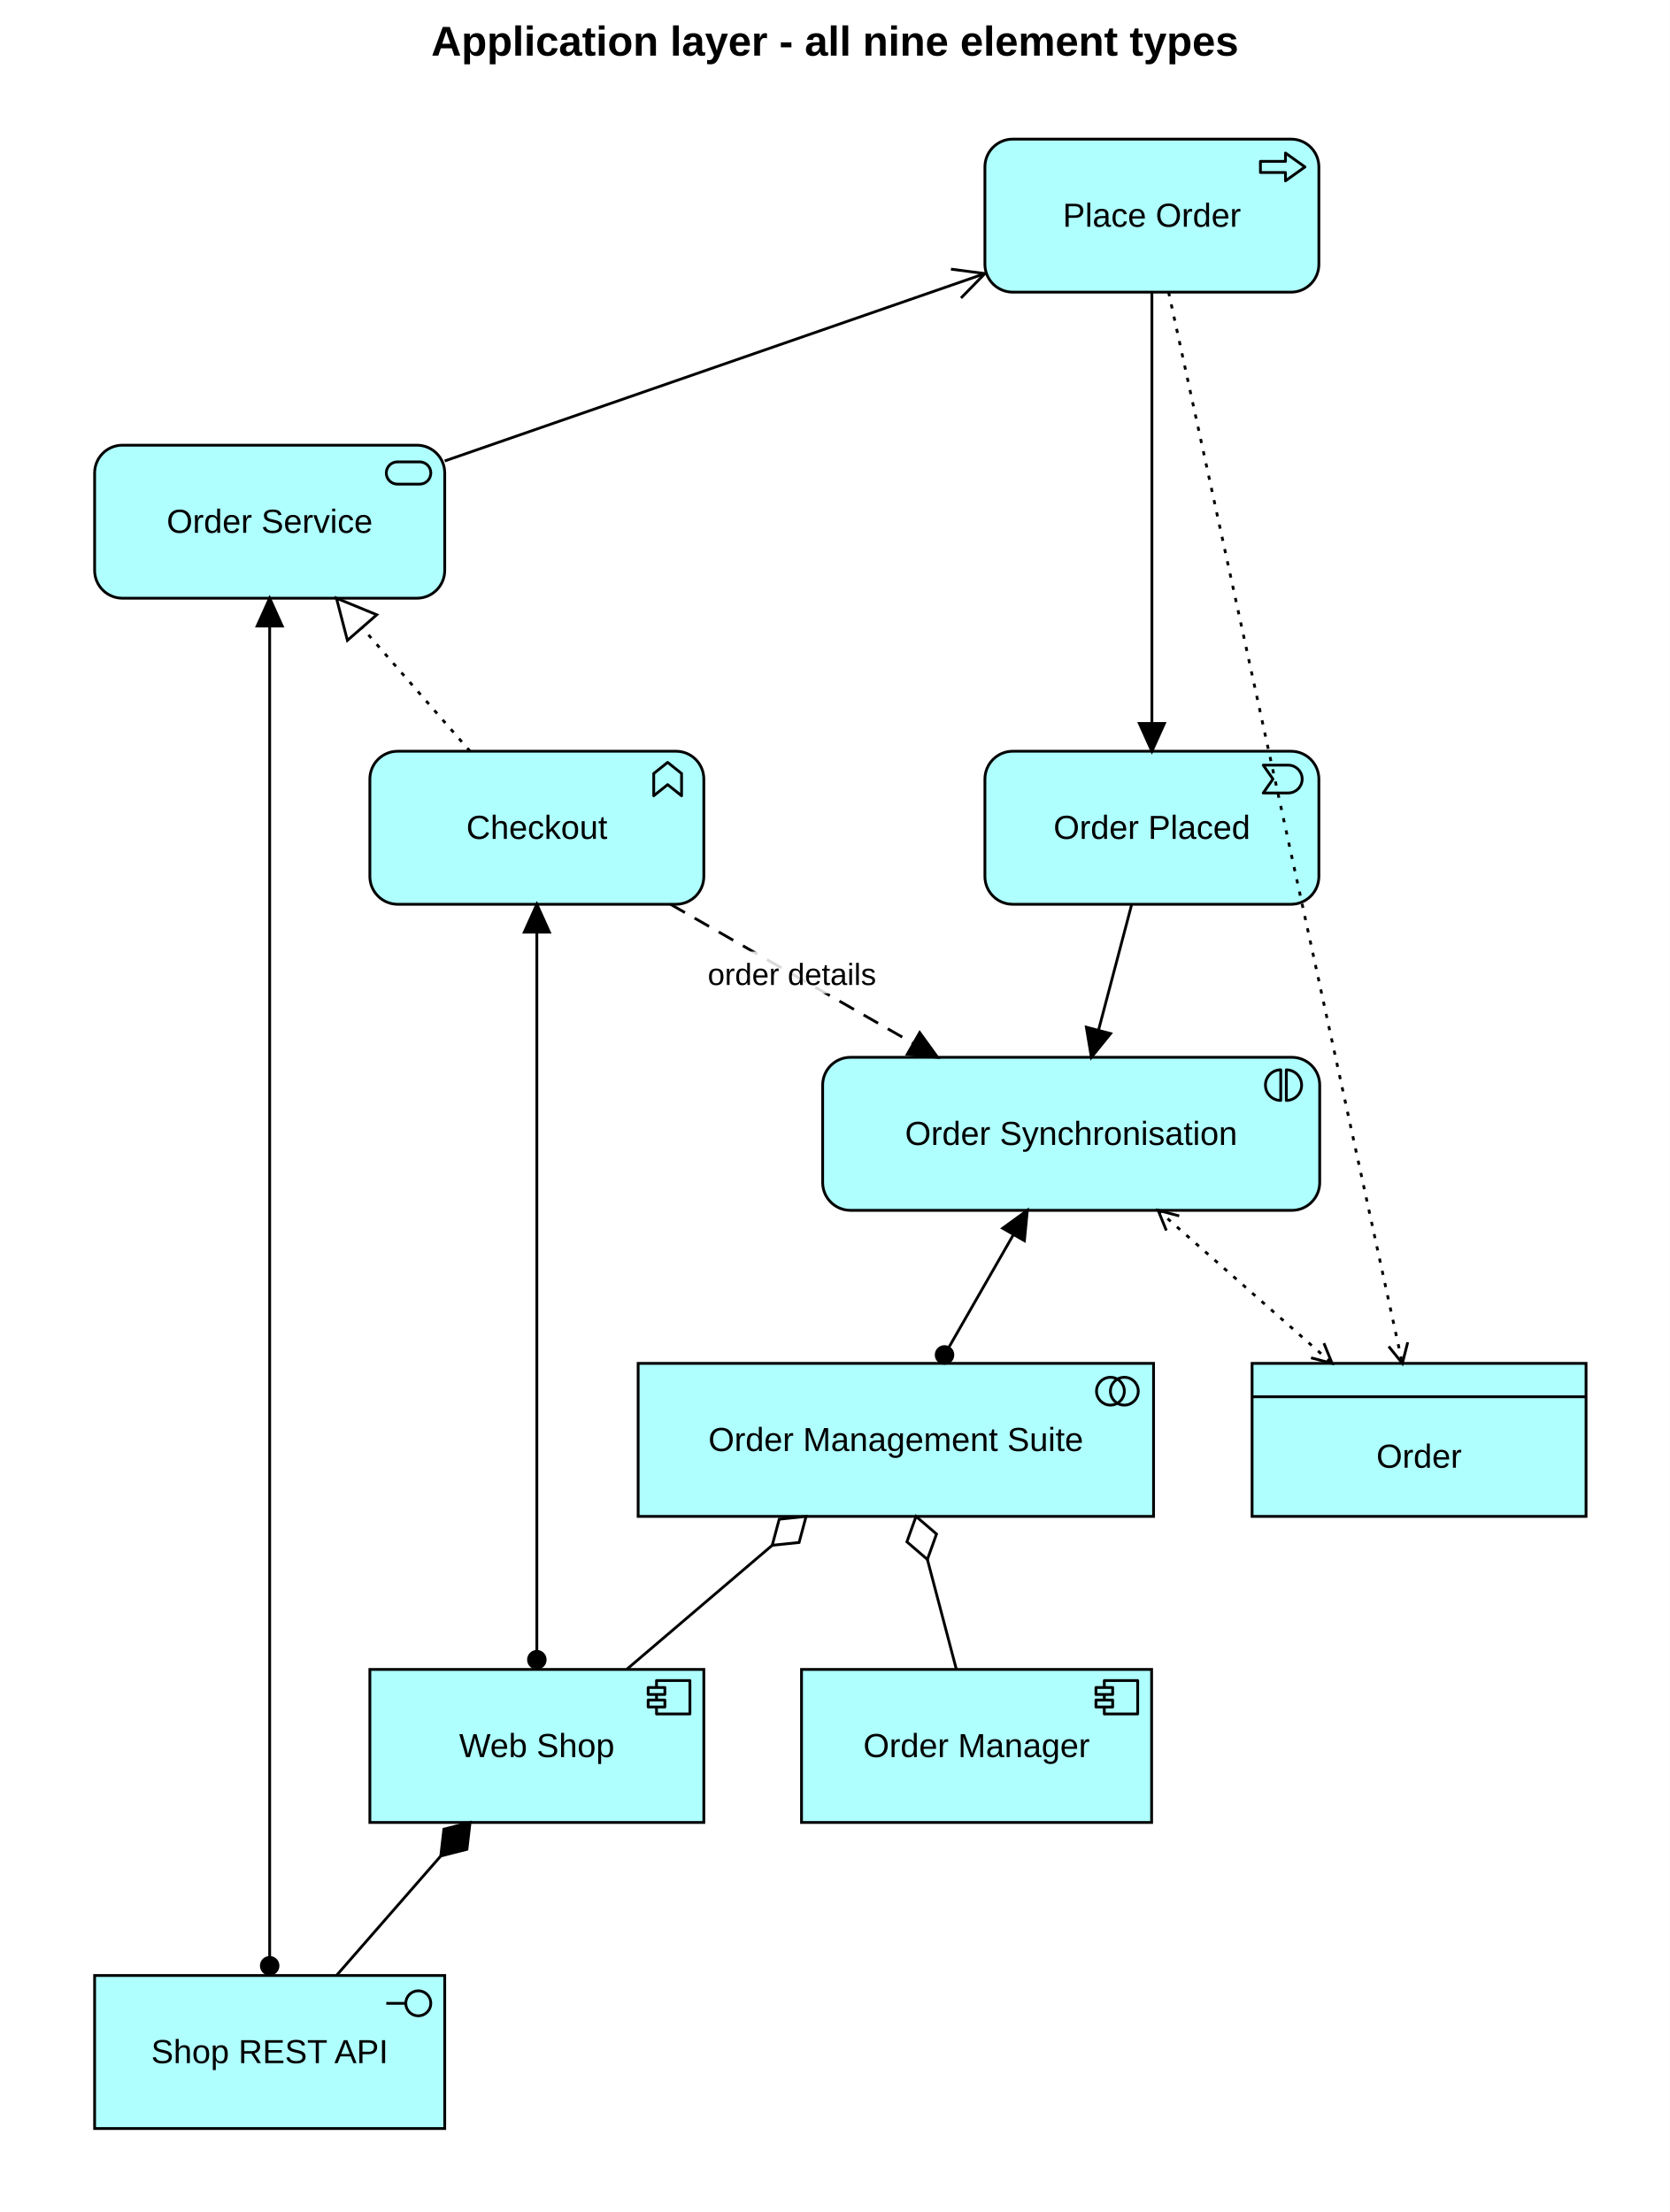
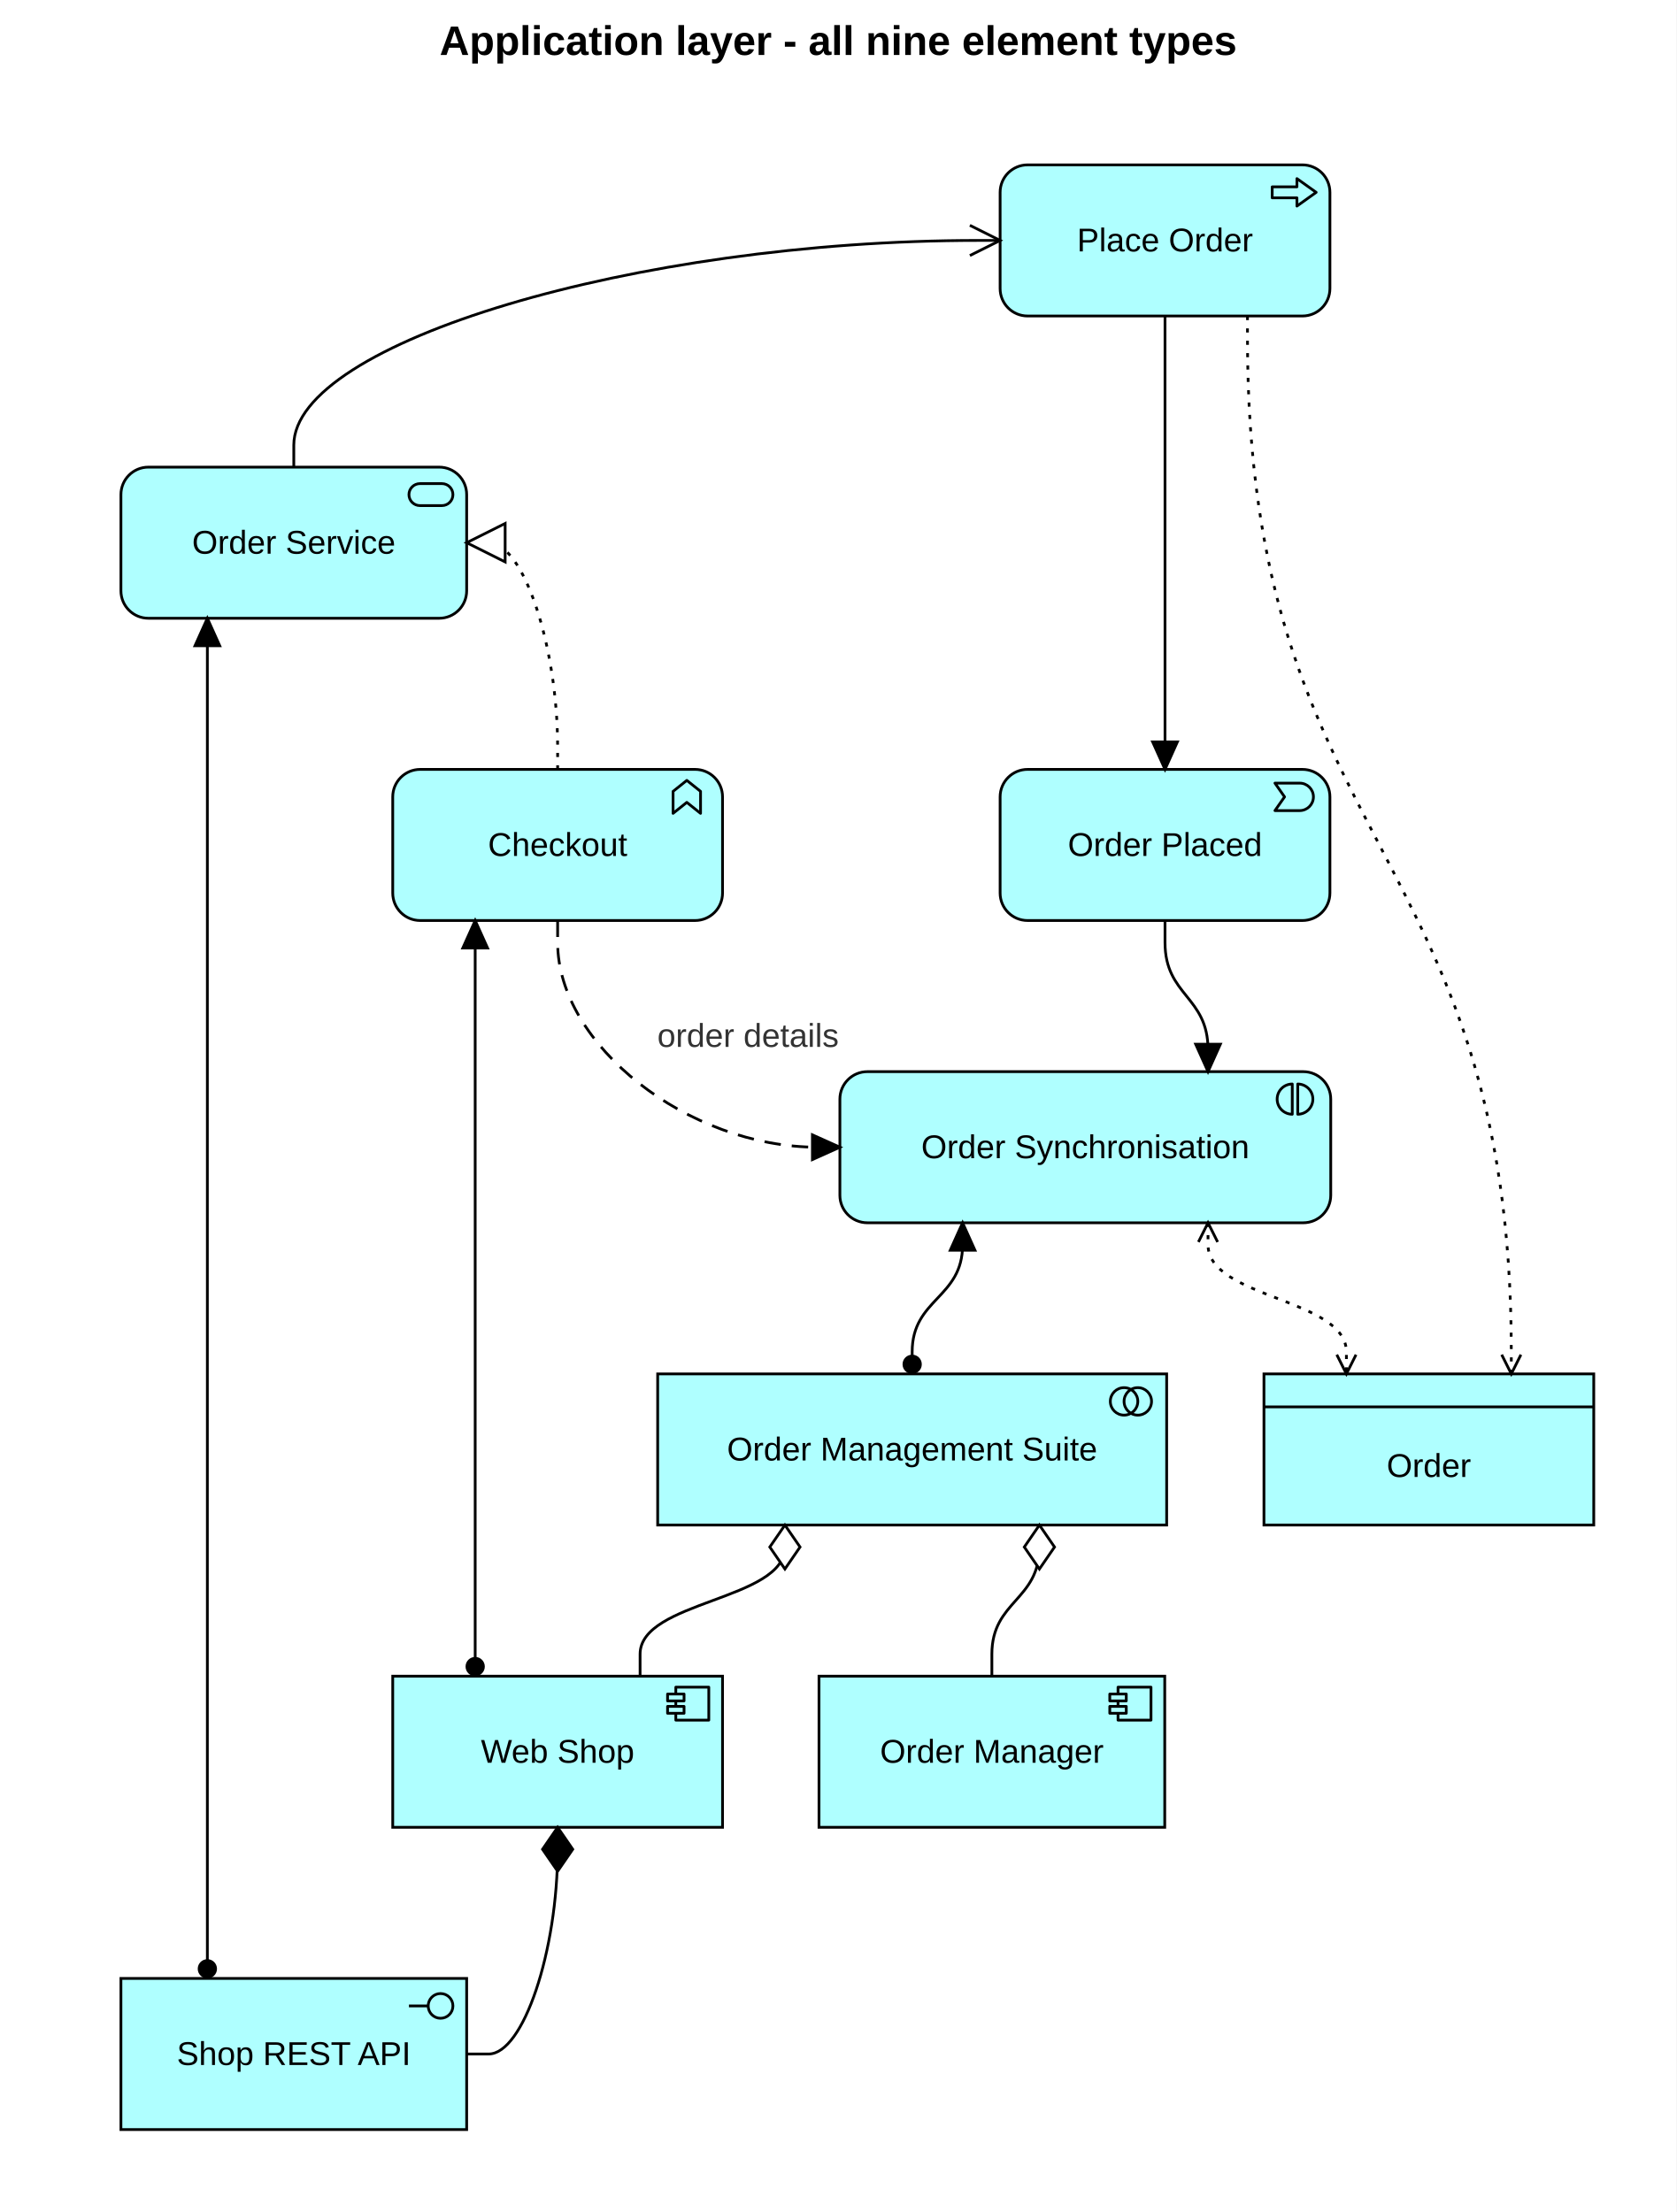
- <svg xmlns="http://www.w3.org/2000/svg" width="600" height="795" viewBox="0 0 600 795" font-family="Arial, Helvetica, sans-serif" font-size="12">
-   <rect x="0" y="0" width="600" height="795" fill="#ffffff" />
-   <text x="300" y="20" text-anchor="middle" font-size="15" font-weight="bold">Application layer - all nine element types</text>
-   <g transform="translate(0,30)">
+ <svg xmlns="http://www.w3.org/2000/svg" width="610" height="805" viewBox="0 0 610 805" font-family="Arial, Helvetica, sans-serif" font-size="12">
+   <rect x="0" y="0" width="610" height="805" fill="#ffffff" />
+   <text x="305" y="20" text-anchor="middle" font-size="15" font-weight="bold">Application layer - all nine element types</text>
+   <g transform="translate(10,40)">
    <g class="element application-collaboration" data-id="orderSuite">
      <rect fill="#AFFFFF" stroke="#000000" stroke-width="1" x="229.3" y="460" width="185.2" height="55" rx="0" ry="0" />
      <g stroke="#000" stroke-width="1" stroke-linejoin="round" fill="none">
        <circle cx="399" cy="470" r="5" />
        <circle cx="404" cy="470" r="5" />
      </g>
      <text x="321.9" y="491.5" text-anchor="middle">Order Management Suite</text>
    </g>
    <g class="element application-component" data-id="webShop">
      <rect fill="#AFFFFF" stroke="#000000" stroke-width="1" x="132.9" y="570" width="120" height="55" rx="0" ry="0" />
      <g stroke="#000" stroke-width="1" stroke-linejoin="round" fill="#AFFFFF">
        <rect x="235.9" y="574" width="12" height="12" />
        <rect x="232.9" y="576.5" width="6" height="2.5" />
        <rect x="232.9" y="581" width="6" height="2.5" />
      </g>
      <text x="192.9" y="601.5" text-anchor="middle">Web Shop</text>
    </g>
    <g class="element application-component" data-id="orderMgr">
      <rect fill="#AFFFFF" stroke="#000000" stroke-width="1" x="288" y="570" width="125.8" height="55" rx="0" ry="0" />
      <g stroke="#000" stroke-width="1" stroke-linejoin="round" fill="#AFFFFF">
        <rect x="396.8" y="574" width="12" height="12" />
        <rect x="393.8" y="576.5" width="6" height="2.5" />
        <rect x="393.8" y="581" width="6" height="2.5" />
      </g>
      <text x="350.9" y="601.5" text-anchor="middle">Order Manager</text>
    </g>
    <g class="element application-interface" data-id="shopApi">
      <rect fill="#AFFFFF" stroke="#000000" stroke-width="1" x="34" y="680" width="125.8" height="55" rx="0" ry="0" />
      <g stroke="#000" stroke-width="1" stroke-linejoin="round" fill="none">
        <line x1="138.8" y1="690" x2="145.8" y2="690" />
        <circle cx="150.3" cy="690" r="4.5" />
      </g>
      <text x="96.9" y="711.5" text-anchor="middle">Shop REST API</text>
    </g>
    <g class="element application-function" data-id="checkout">
      <rect fill="#AFFFFF" stroke="#000000" stroke-width="1" x="132.9" y="240" width="120" height="55" rx="10" ry="10" />
      <path stroke="#000" stroke-width="1" stroke-linejoin="round" fill="none" d="M234.9,248 L239.9,244 L244.9,248 L244.9,256 L239.9,252 L234.9,256 Z" />
      <text x="192.9" y="271.5" text-anchor="middle">Checkout</text>
    </g>
    <g class="element application-interaction" data-id="orderSync">
      <rect fill="#AFFFFF" stroke="#000000" stroke-width="1" x="295.6" y="350" width="178.6" height="55" rx="10" ry="10" />
      <g stroke="#000" stroke-width="1" stroke-linejoin="round" fill="none">
        <path d="M460.2,354.5 A5.5,5.5 0 0 0 460.2,365.5 Z" />
        <path d="M462.2,354.5 A5.5,5.5 0 0 1 462.2,365.5 Z" />
      </g>
      <text x="384.9" y="381.5" text-anchor="middle">Order Synchronisation</text>
    </g>
    <g class="element application-process" data-id="placeOrder">
      <rect fill="#AFFFFF" stroke="#000000" stroke-width="1" x="353.9" y="20" width="120" height="55" rx="10" ry="10" />
      <path stroke="#000" stroke-width="1" stroke-linejoin="round" fill="none" d="M452.9,28 H461.9 V25 L468.9,30 L461.9,35 V32 H452.9 Z" />
      <text x="413.9" y="51.5" text-anchor="middle">Place Order</text>
    </g>
    <g class="element application-event" data-id="orderPlaced">
      <rect fill="#AFFFFF" stroke="#000000" stroke-width="1" x="353.9" y="240" width="120" height="55" rx="10" ry="10" />
      <path stroke="#000" stroke-width="1" stroke-linejoin="round" fill="none" d="M453.9,245 H462.9 A5,5 0 0 1 462.9,255 H453.9 L457.4,250 Z" />
      <text x="413.9" y="271.5" text-anchor="middle">Order Placed</text>
    </g>
    <g class="element application-service" data-id="orderSvc">
      <rect fill="#AFFFFF" stroke="#000000" stroke-width="1" x="34" y="130" width="125.8" height="55" rx="10" ry="10" />
      <rect stroke="#000" stroke-width="1" stroke-linejoin="round" fill="none" x="138.8" y="136" width="16" height="8" rx="4" ry="4" />
      <text x="96.9" y="161.5" text-anchor="middle">Order Service</text>
    </g>
    <g class="element data-object" data-id="order">
      <rect fill="#AFFFFF" stroke="#000000" stroke-width="1" x="449.9" y="460" width="120" height="55" />
      <line stroke="#000000" stroke-width="1" x1="449.9" y1="472" x2="569.9" y2="472" />
      <text x="509.9" y="497.5" text-anchor="middle">Order</text>
    </g>
    <g class="relationship aggregation" data-source="orderSuite" data-target="webShop">
-       <path d="M277.48,525.38 L225.15,570" fill="none" stroke="#000" stroke-width="1" />
-       <path d="M289.65,515 L287.13,524.38 L277.48,525.38 L279.99,516.01 Z" fill="#fff" stroke="#000" stroke-width="1" />
+       <path d="M275.6,515L275.6,523C275.6,542.5 222.9,542.5 222.9,562L222.9,570" fill="none" stroke="#000" stroke-width="1" />
+       <path d="M275.6,515 L281.1,523 L275.6,531 L270.1,523 Z" fill="#fff" stroke="#000" stroke-width="1" />
    </g>
    <g class="relationship aggregation" data-source="orderSuite" data-target="orderMgr">
-       <path d="M333.23,530.47 L343.65,570" fill="none" stroke="#000" stroke-width="1" />
-       <path d="M329.15,515 L336.51,521.33 L333.23,530.47 L325.87,524.14 Z" fill="#fff" stroke="#000" stroke-width="1" />
+       <path d="M368.2,515L368.2,523C368.2,542.5 350.9,542.5 350.9,562L350.9,570" fill="none" stroke="#000" stroke-width="1" />
+       <path d="M368.2,515 L373.7,523 L368.2,531 L362.7,523 Z" fill="#fff" stroke="#000" stroke-width="1" />
    </g>
    <g class="relationship assignment" data-source="orderSuite" data-target="orderSync">
-       <path d="M339.39,456.96 L364.18,413.68" fill="none" stroke="#000" stroke-width="1" />
-       <circle cx="339.39" cy="456.96" r="3.5" fill="#000" />
-       <path d="M369.15,405 L368.09,415.91 L360.28,411.44 Z" fill="#000" stroke="#000" stroke-width="1" />
+       <path d="M321.9,460L321.9,452C321.9,432.5 340.25,432.5 340.25,413L340.25,405" fill="none" stroke="#000" stroke-width="1" />
+       <circle cx="321.9" cy="456.5" r="3.5" fill="#000" />
+       <path d="M340.25,405 L344.75,415 L335.75,415 Z" fill="#000" stroke="#000" stroke-width="1" />
    </g>
    <g class="relationship composition" data-source="webShop" data-target="shopApi">
-       <path d="M158.38,637.05 L120.9,680" fill="none" stroke="#000" stroke-width="1" />
-       <path d="M168.9,625 L167.78,634.64 L158.38,637.05 L159.5,627.41 Z" fill="#000" stroke="#000" stroke-width="1" />
+       <path d="M192.9,625L192.9,633C192.9,670.25 180.35,707.5 167.8,707.5L159.8,707.5" fill="none" stroke="#000" stroke-width="1" />
+       <path d="M192.9,625 L198.4,633 L192.9,641 L187.4,633 Z" fill="#000" stroke="#000" stroke-width="1" />
    </g>
    <g class="relationship assignment" data-source="webShop" data-target="checkout">
-       <path d="M192.9,566.5 L192.9,305" fill="none" stroke="#000" stroke-width="1" />
-       <circle cx="192.9" cy="566.5" r="3.5" fill="#000" />
-       <path d="M192.9,295 L197.4,305 L188.4,305 Z" fill="#000" stroke="#000" stroke-width="1" />
+       <path d="M162.9,570L162.9,562C162.9,560 162.9,562 162.9,518.833C162.9,475.667 162.9,389.333 162.9,346.167L162.9,303L162.9,295" fill="none" stroke="#000" stroke-width="1" />
+       <circle cx="162.9" cy="566.5" r="3.5" fill="#000" />
+       <path d="M162.9,295 L167.4,305 L158.4,305 Z" fill="#000" stroke="#000" stroke-width="1" />
    </g>
    <g class="relationship realization" data-source="checkout" data-target="orderSvc">
-       <path d="M168.9,240 L130.11,195.55" fill="none" stroke="#000" stroke-width="1" stroke-dasharray="1.5 3" />
-       <path d="M120.9,185 L135.38,190.95 L124.83,200.15 Z" fill="#fff" stroke="#000" stroke-width="1" />
+       <path d="M192.9,240L192.9,232C192.9,194.75 180.35,157.5 167.8,157.5L159.8,157.5" fill="none" stroke="#000" stroke-width="1" stroke-dasharray="1.5 3" />
+       <path d="M159.8,157.5 L173.8,150.5 L173.8,164.5 Z" fill="#fff" stroke="#000" stroke-width="1" />
    </g>
    <g class="relationship assignment" data-source="shopApi" data-target="orderSvc">
-       <path d="M96.9,676.5 L96.9,195" fill="none" stroke="#000" stroke-width="1" />
-       <circle cx="96.9" cy="676.5" r="3.5" fill="#000" />
-       <path d="M96.9,185 L101.4,195 L92.4,195 Z" fill="#000" stroke="#000" stroke-width="1" />
+       <path d="M65.45,680L65.45,672C65.45,670 65.45,672 65.45,592.167C65.45,512.333 65.45,352.667 65.45,272.833L65.45,193L65.45,185" fill="none" stroke="#000" stroke-width="1" />
+       <circle cx="65.45" cy="676.5" r="3.5" fill="#000" />
+       <path d="M65.45,185 L69.95,195 L60.95,195 Z" fill="#000" stroke="#000" stroke-width="1" />
    </g>
    <g class="relationship triggering" data-source="placeOrder" data-target="orderPlaced">
-       <path d="M413.9,75 L413.9,230" fill="none" stroke="#000" stroke-width="1" />
+       <path d="M413.9,75L413.9,83C413.9,85 413.9,83 413.9,107.833C413.9,132.667 413.9,182.333 413.9,207.167L413.9,232L413.9,240" fill="none" stroke="#000" stroke-width="1" />
      <path d="M413.9,240 L409.4,230 L418.4,230 Z" fill="#000" stroke="#000" stroke-width="1" />
    </g>
    <g class="relationship triggering" data-source="orderPlaced" data-target="orderSync">
-       <path d="M406.65,295 L394.7,340.33" fill="none" stroke="#000" stroke-width="1" />
-       <path d="M392.15,350 L390.35,339.18 L399.05,341.48 Z" fill="#000" stroke="#000" stroke-width="1" />
+       <path d="M413.9,295L413.9,303C413.9,322.5 429.55,322.5 429.55,342L429.55,350" fill="none" stroke="#000" stroke-width="1" />
+       <path d="M429.55,350 L425.05,340 L434.05,340 Z" fill="#000" stroke="#000" stroke-width="1" />
    </g>
    <g class="relationship flow" data-source="checkout" data-target="orderSync">
-       <path d="M240.9,295 L328.22,345.03" fill="none" stroke="#000" stroke-width="1" stroke-dasharray="6 4" />
-       <path d="M336.9,350 L325.99,348.93 L330.46,341.12 Z" fill="#000" stroke="#000" stroke-width="1" />
-       <rect x="241.56" y="312.01" width="86" height="15" fill="#fff" fill-opacity="0.85" />
-       <text x="284.56" y="324.01" text-anchor="middle" font-size="11">order details</text>
+       <path d="M192.9,295L192.9,303C192.9,340.25 240.25,377.5 287.6,377.5L295.6,377.5" fill="none" stroke="#000" stroke-width="1" stroke-dasharray="6 4" />
+       <path d="M295.6,377.5 L285.6,382 L285.6,373 Z" fill="#000" stroke="#000" stroke-width="1" />
+       <text x="262.19" y="340.99" text-anchor="middle" font-size="12" font-family="&quot;trebuchet ms&quot;, verdana, arial, sans-serif" fill="#333">order details</text>
    </g>
    <g class="relationship access" data-source="placeOrder" data-target="order">
-       <path d="M419.9,75 L503.9,460" fill="none" stroke="#000" stroke-width="1" stroke-dasharray="1.5 3" />
-       <path d="M498.99,453.91 L503.9,460 L505.83,452.41" fill="none" stroke="#000" stroke-width="1" />
+       <path d="M443.9,75L443.9,83C443.9,267.5 539.9,267.5 539.9,452L539.9,460" fill="none" stroke="#000" stroke-width="1" stroke-dasharray="1.5 3" />
+       <path d="M536.4,453 L539.9,460 L543.4,453" fill="none" stroke="#000" stroke-width="1" />
    </g>
    <g class="relationship access" data-source="orderSync" data-target="order">
-       <path d="M416.15,405 L478.65,460" fill="none" stroke="#000" stroke-width="1" stroke-dasharray="1.5 3" />
-       <path d="M423.72,407 L416.15,405 L419.09,412.25" fill="none" stroke="#000" stroke-width="1" />
-       <path d="M471.08,458 L478.65,460 L475.71,452.75" fill="none" stroke="#000" stroke-width="1" />
+       <path d="M429.55,405L429.55,413C429.55,432.5 479.9,432.5 479.9,452L479.9,460" fill="none" stroke="#000" stroke-width="1" stroke-dasharray="1.5 3" />
+       <path d="M433.05,412 L429.55,405 L426.05,412" fill="none" stroke="#000" stroke-width="1" />
+       <path d="M476.4,453 L479.9,460 L483.4,453" fill="none" stroke="#000" stroke-width="1" />
    </g>
    <g class="relationship serving" data-source="orderSvc" data-target="placeOrder">
-       <path d="M159.8,135.67 L353.9,68.32" fill="none" stroke="#000" stroke-width="1" />
-       <path d="M345.31,77.12 L353.9,68.32 L341.7,66.73" fill="none" stroke="#000" stroke-width="1" />
+       <path d="M96.9,130L96.9,122C96.9,84.75 221.4,47.5 345.9,47.5L353.9,47.5" fill="none" stroke="#000" stroke-width="1" />
+       <path d="M342.9,53 L353.9,47.5 L342.9,42" fill="none" stroke="#000" stroke-width="1" />
    </g>
  </g>
</svg>
